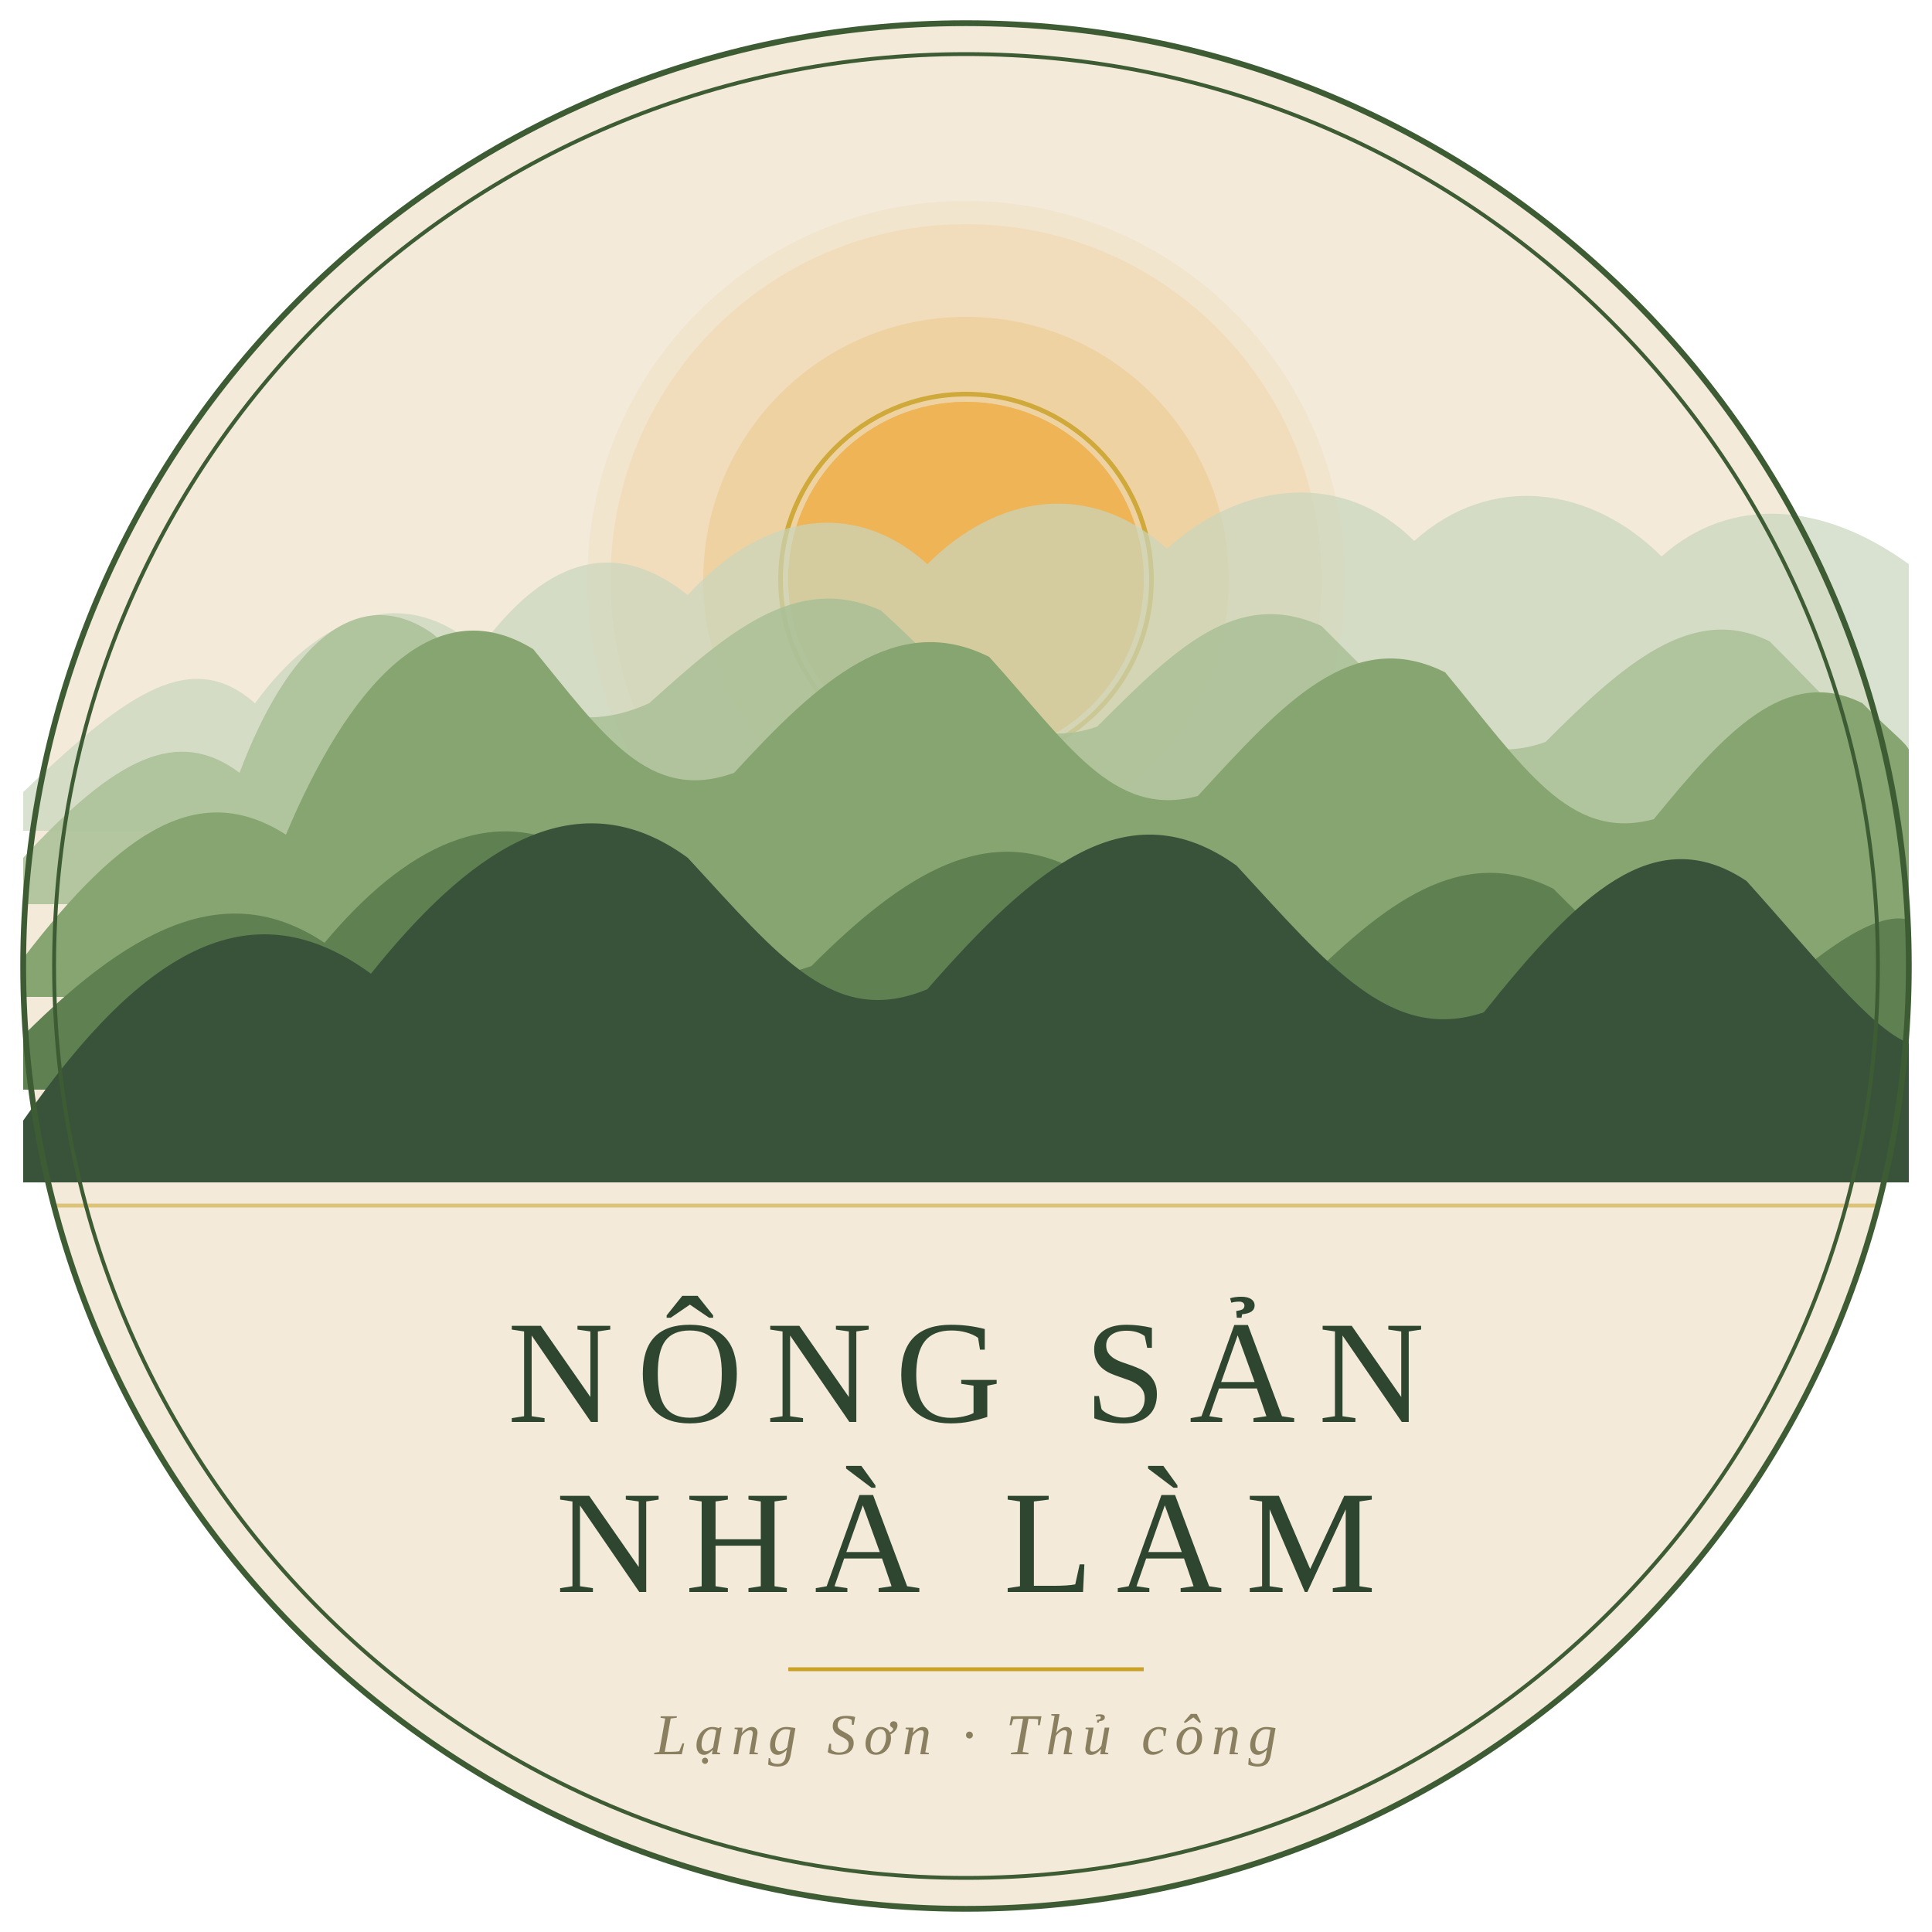
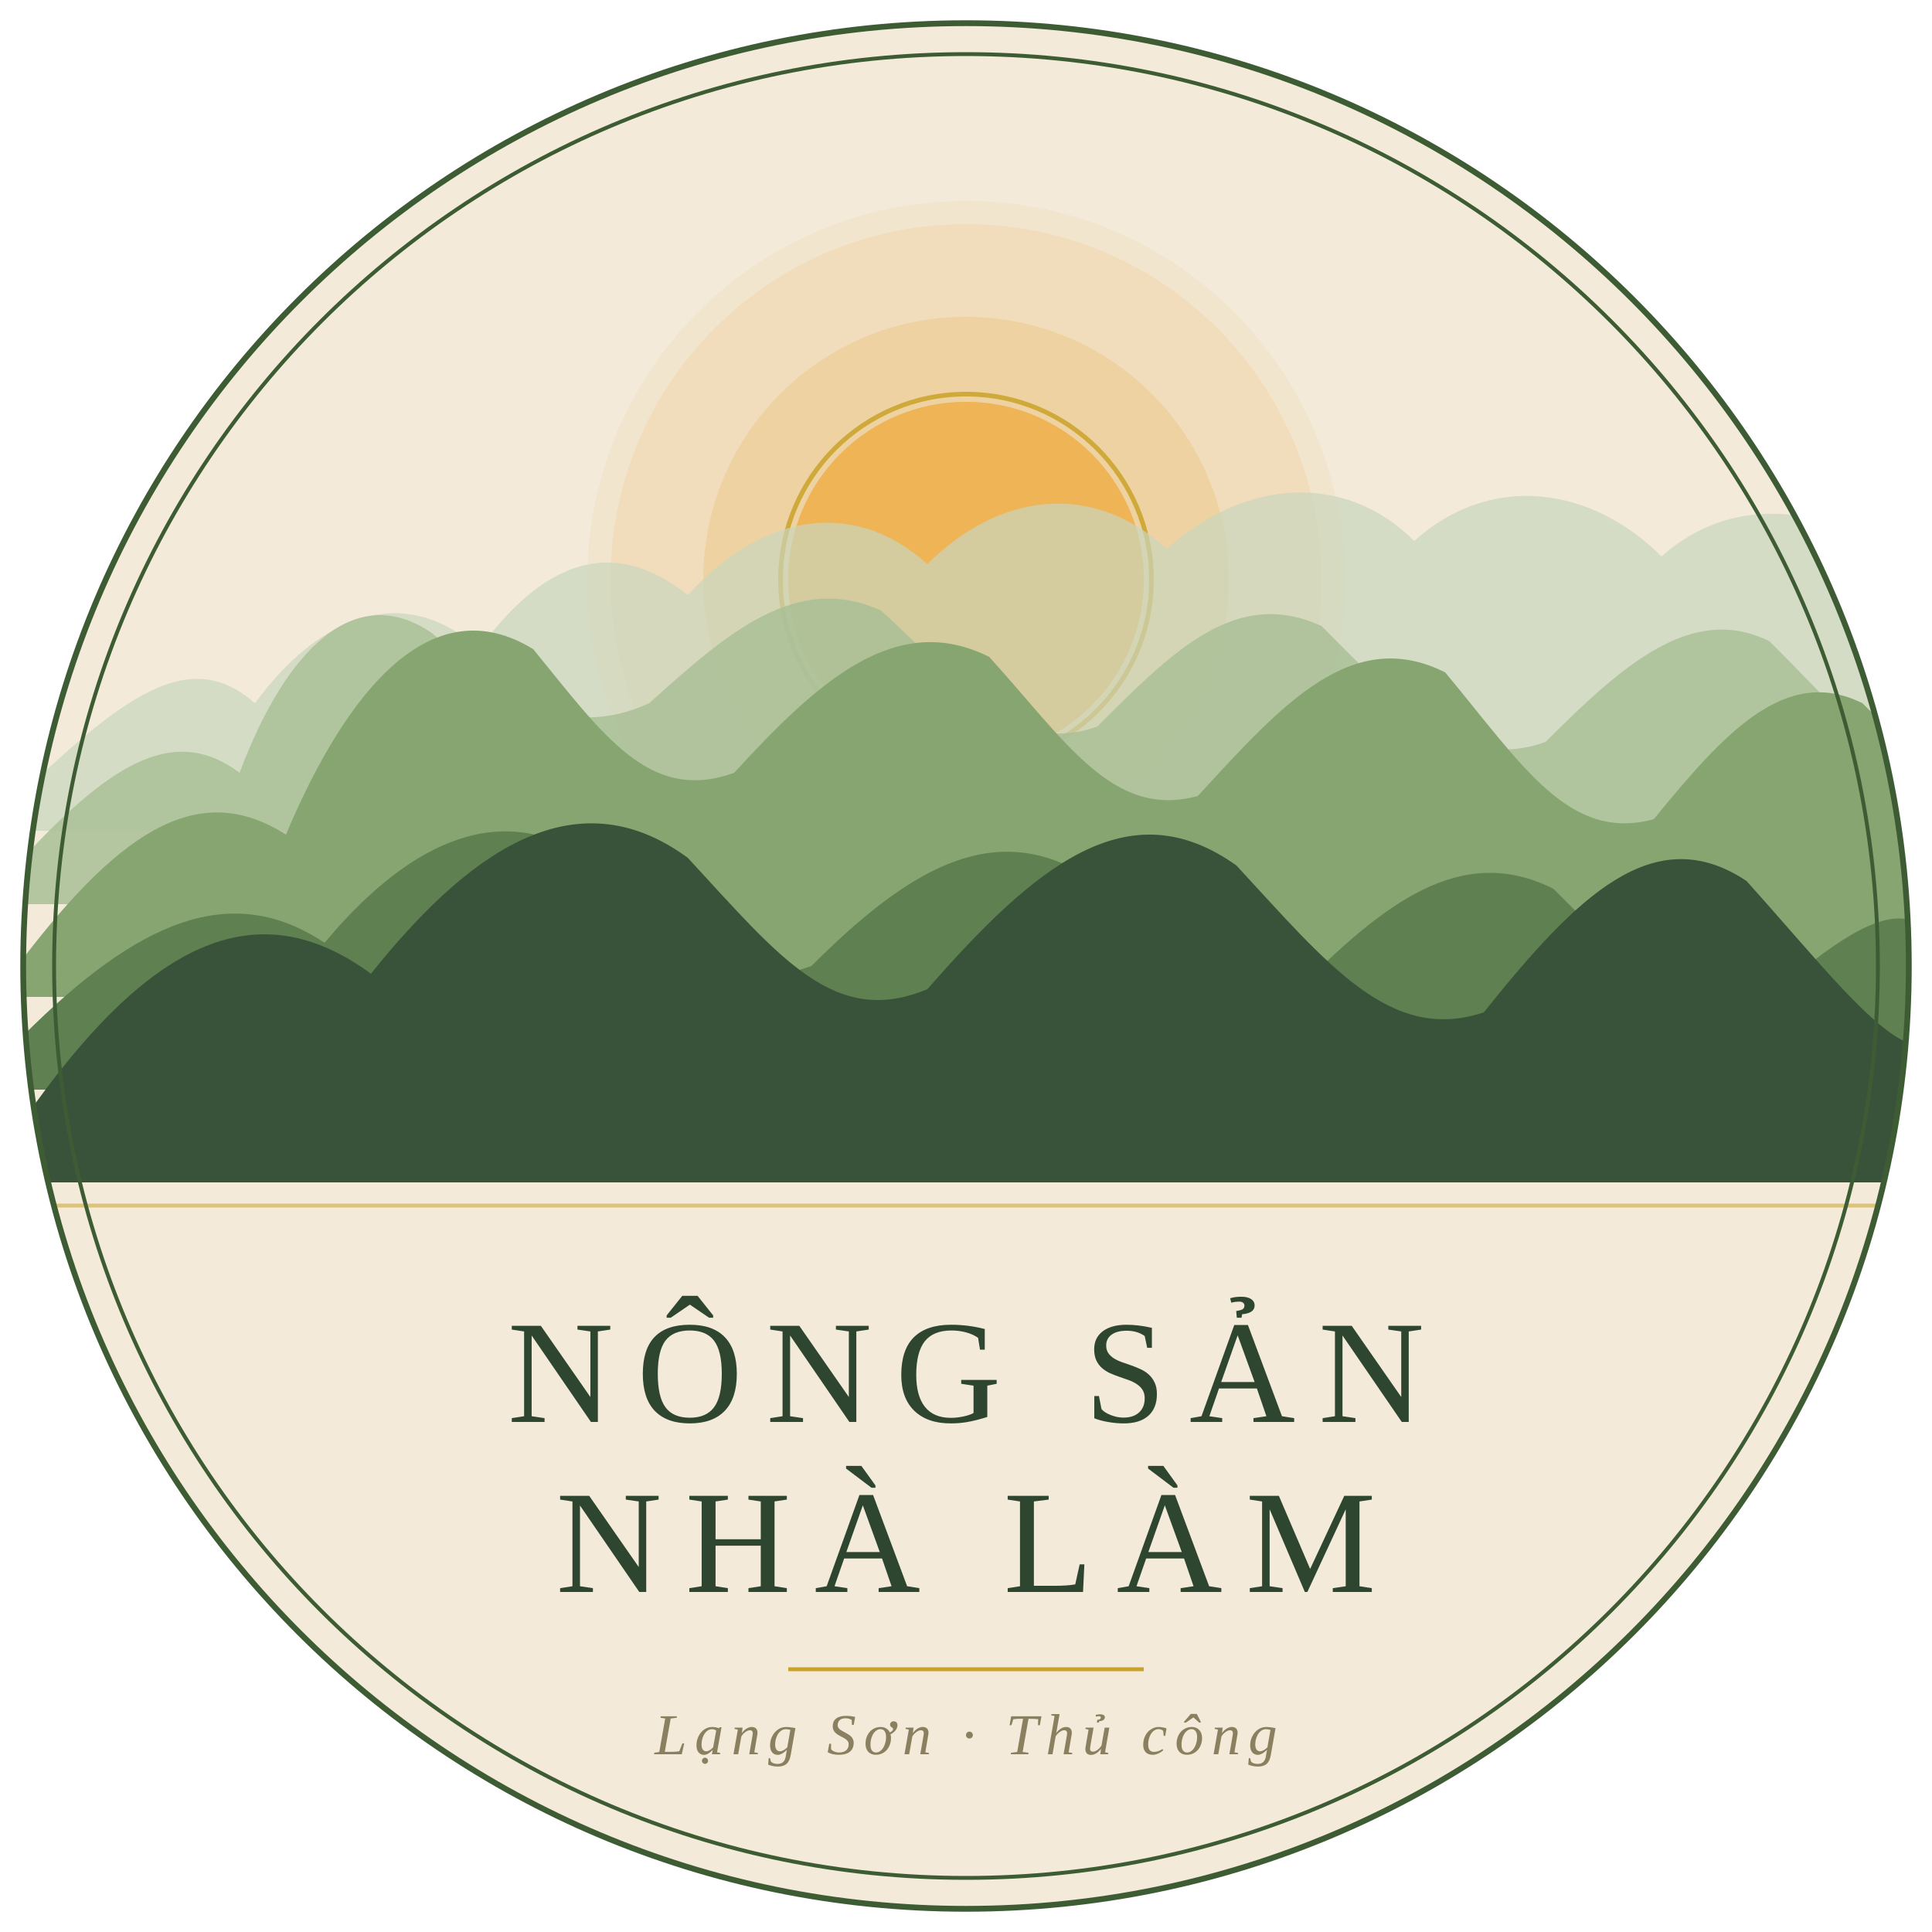
<svg xmlns="http://www.w3.org/2000/svg" viewBox="0 0 500 500" role="img" aria-label="Nông Sản Nhà Làm — Lạng Sơn, thủ công">
  <defs>
    <g id="sunrise">
      <circle cx="0" cy="0" r="98" fill="#e8a33c" opacity="0.08" />
      <circle cx="0" cy="0" r="92" fill="#e8a33c" opacity="0.12" />
      <circle cx="0" cy="0" r="68" fill="#e8a33c" opacity="0.2" />
      <circle cx="0" cy="0" r="46" fill="#eaa63f" />
      <circle cx="0" cy="0" r="46" fill="#f5c877" opacity="0.4" />
      <circle cx="0" cy="0" r="48" fill="none" stroke="#c9a227" stroke-width="1.2" opacity="0.85" />
    </g>
+     <clipPath id="logoRingClip">
+       <circle cx="250" cy="250" r="244" />
+     </clipPath>
  </defs>
  <circle cx="250" cy="250" r="244" fill="#f3ead9" />
-   <use href="#sunrise" x="250" y="150" />
-   <path d="M6,205 C34,178 50,168 66,182 C82,160 104,150 124,168 C140,146 158,138 178,154 C196,134 220,128 240,146 C258,128 282,124 302,142 C322,124 348,122 366,140 C386,122 412,126 430,144 C448,128 472,130 494,146 L494,215 L6,215 Z" fill="#c9d6bc" opacity="0.7" />
-   <path d="M6,222 C30,196 46,188 62,200 C74,168 92,150 112,164 C130,180 146,192 168,182 C188,164 206,148 228,158 C248,176 262,196 284,188 C304,168 320,152 342,162 C362,182 378,200 400,192 C420,172 438,156 458,166 C474,182 486,196 494,198 L494,234 L6,234 Z" fill="#a9c096" opacity="0.85" />
-   <path d="M6,248 C32,214 52,202 74,216 C90,178 112,152 138,168 C156,190 168,208 190,200 C212,176 232,158 256,170 C276,192 288,212 310,206 C332,182 350,162 374,174 C394,198 406,218 428,212 C446,190 462,172 482,182 C490,190 493,192 494,194 L494,258 L6,258 Z" fill="#87a570" />
-   <path d="M6,268 C36,238 60,228 84,244 C104,220 128,206 152,222 C174,244 188,258 210,250 C234,226 256,212 280,226 C300,246 314,262 336,256 C358,234 378,218 402,230 C422,250 436,264 458,258 C474,244 486,236 494,238 L494,282 L6,282 Z" fill="#5f8050" />
-   <path d="M6,290 C38,244 66,230 96,252 C120,222 148,200 178,222 C202,248 216,266 240,256 C268,224 292,204 320,224 C344,250 360,270 384,262 C408,232 428,212 452,228 C470,248 484,266 494,270 L494,306 L6,306 Z" fill="#39533a" />
+   <g clip-path="url(#logoRingClip)">
+     <use href="#sunrise" x="250" y="150" />
+     <path d="M6,205 C34,178 50,168 66,182 C82,160 104,150 124,168 C140,146 158,138 178,154 C196,134 220,128 240,146 C258,128 282,124 302,142 C322,124 348,122 366,140 C386,122 412,126 430,144 C448,128 472,130 494,146 L494,215 L6,215 Z" fill="#c9d6bc" opacity="0.7" />
+     <path d="M6,222 C30,196 46,188 62,200 C74,168 92,150 112,164 C130,180 146,192 168,182 C188,164 206,148 228,158 C248,176 262,196 284,188 C304,168 320,152 342,162 C362,182 378,200 400,192 C420,172 438,156 458,166 C474,182 486,196 494,198 L494,234 L6,234 Z" fill="#a9c096" opacity="0.85" />
+     <path d="M6,248 C32,214 52,202 74,216 C90,178 112,152 138,168 C156,190 168,208 190,200 C212,176 232,158 256,170 C276,192 288,212 310,206 C332,182 350,162 374,174 C394,198 406,218 428,212 C446,190 462,172 482,182 C490,190 493,192 494,194 L494,258 L6,258 Z" fill="#87a570" />
+     <path d="M6,268 C36,238 60,228 84,244 C104,220 128,206 152,222 C174,244 188,258 210,250 C234,226 256,212 280,226 C300,246 314,262 336,256 C358,234 378,218 402,230 C422,250 436,264 458,258 C474,244 486,236 494,238 L494,282 L6,282 Z" fill="#5f8050" />
+     <path d="M6,290 C38,244 66,230 96,252 C120,222 148,200 178,222 C202,248 216,266 240,256 C268,224 292,204 320,224 C344,250 360,270 384,262 C408,232 428,212 452,228 C470,248 484,266 494,270 L494,306 L6,306 Z" fill="#39533a" />
+   </g>
  <line x1="14" y1="312" x2="486" y2="312" stroke="#c9a227" stroke-width="1" opacity="0.55" />
  <text x="250" y="368" text-anchor="middle" font-family="Cambria, Georgia, 'Times New Roman', serif" font-weight="500" font-size="38" letter-spacing="6" fill="#2e4630">NÔNG SẢN</text>
  <text x="250" y="412" text-anchor="middle" font-family="Cambria, Georgia, 'Times New Roman', serif" font-weight="500" font-size="38" letter-spacing="6" fill="#2e4630">NHÀ LÀM</text>
  <line x1="204" y1="432" x2="296" y2="432" stroke="#c9a227" stroke-width="1" />
  <text x="250" y="454" text-anchor="middle" font-family="Cambria, Georgia, 'Times New Roman', serif" font-style="italic" font-size="15" letter-spacing="2" fill="#8a8060">Lạng Sơn · Thủ công</text>
  <circle cx="250" cy="250" r="244" fill="none" stroke="#3d5c34" stroke-width="1.5" />
  <circle cx="250" cy="250" r="236" fill="none" stroke="#3d5c34" stroke-width="1" />
</svg>
